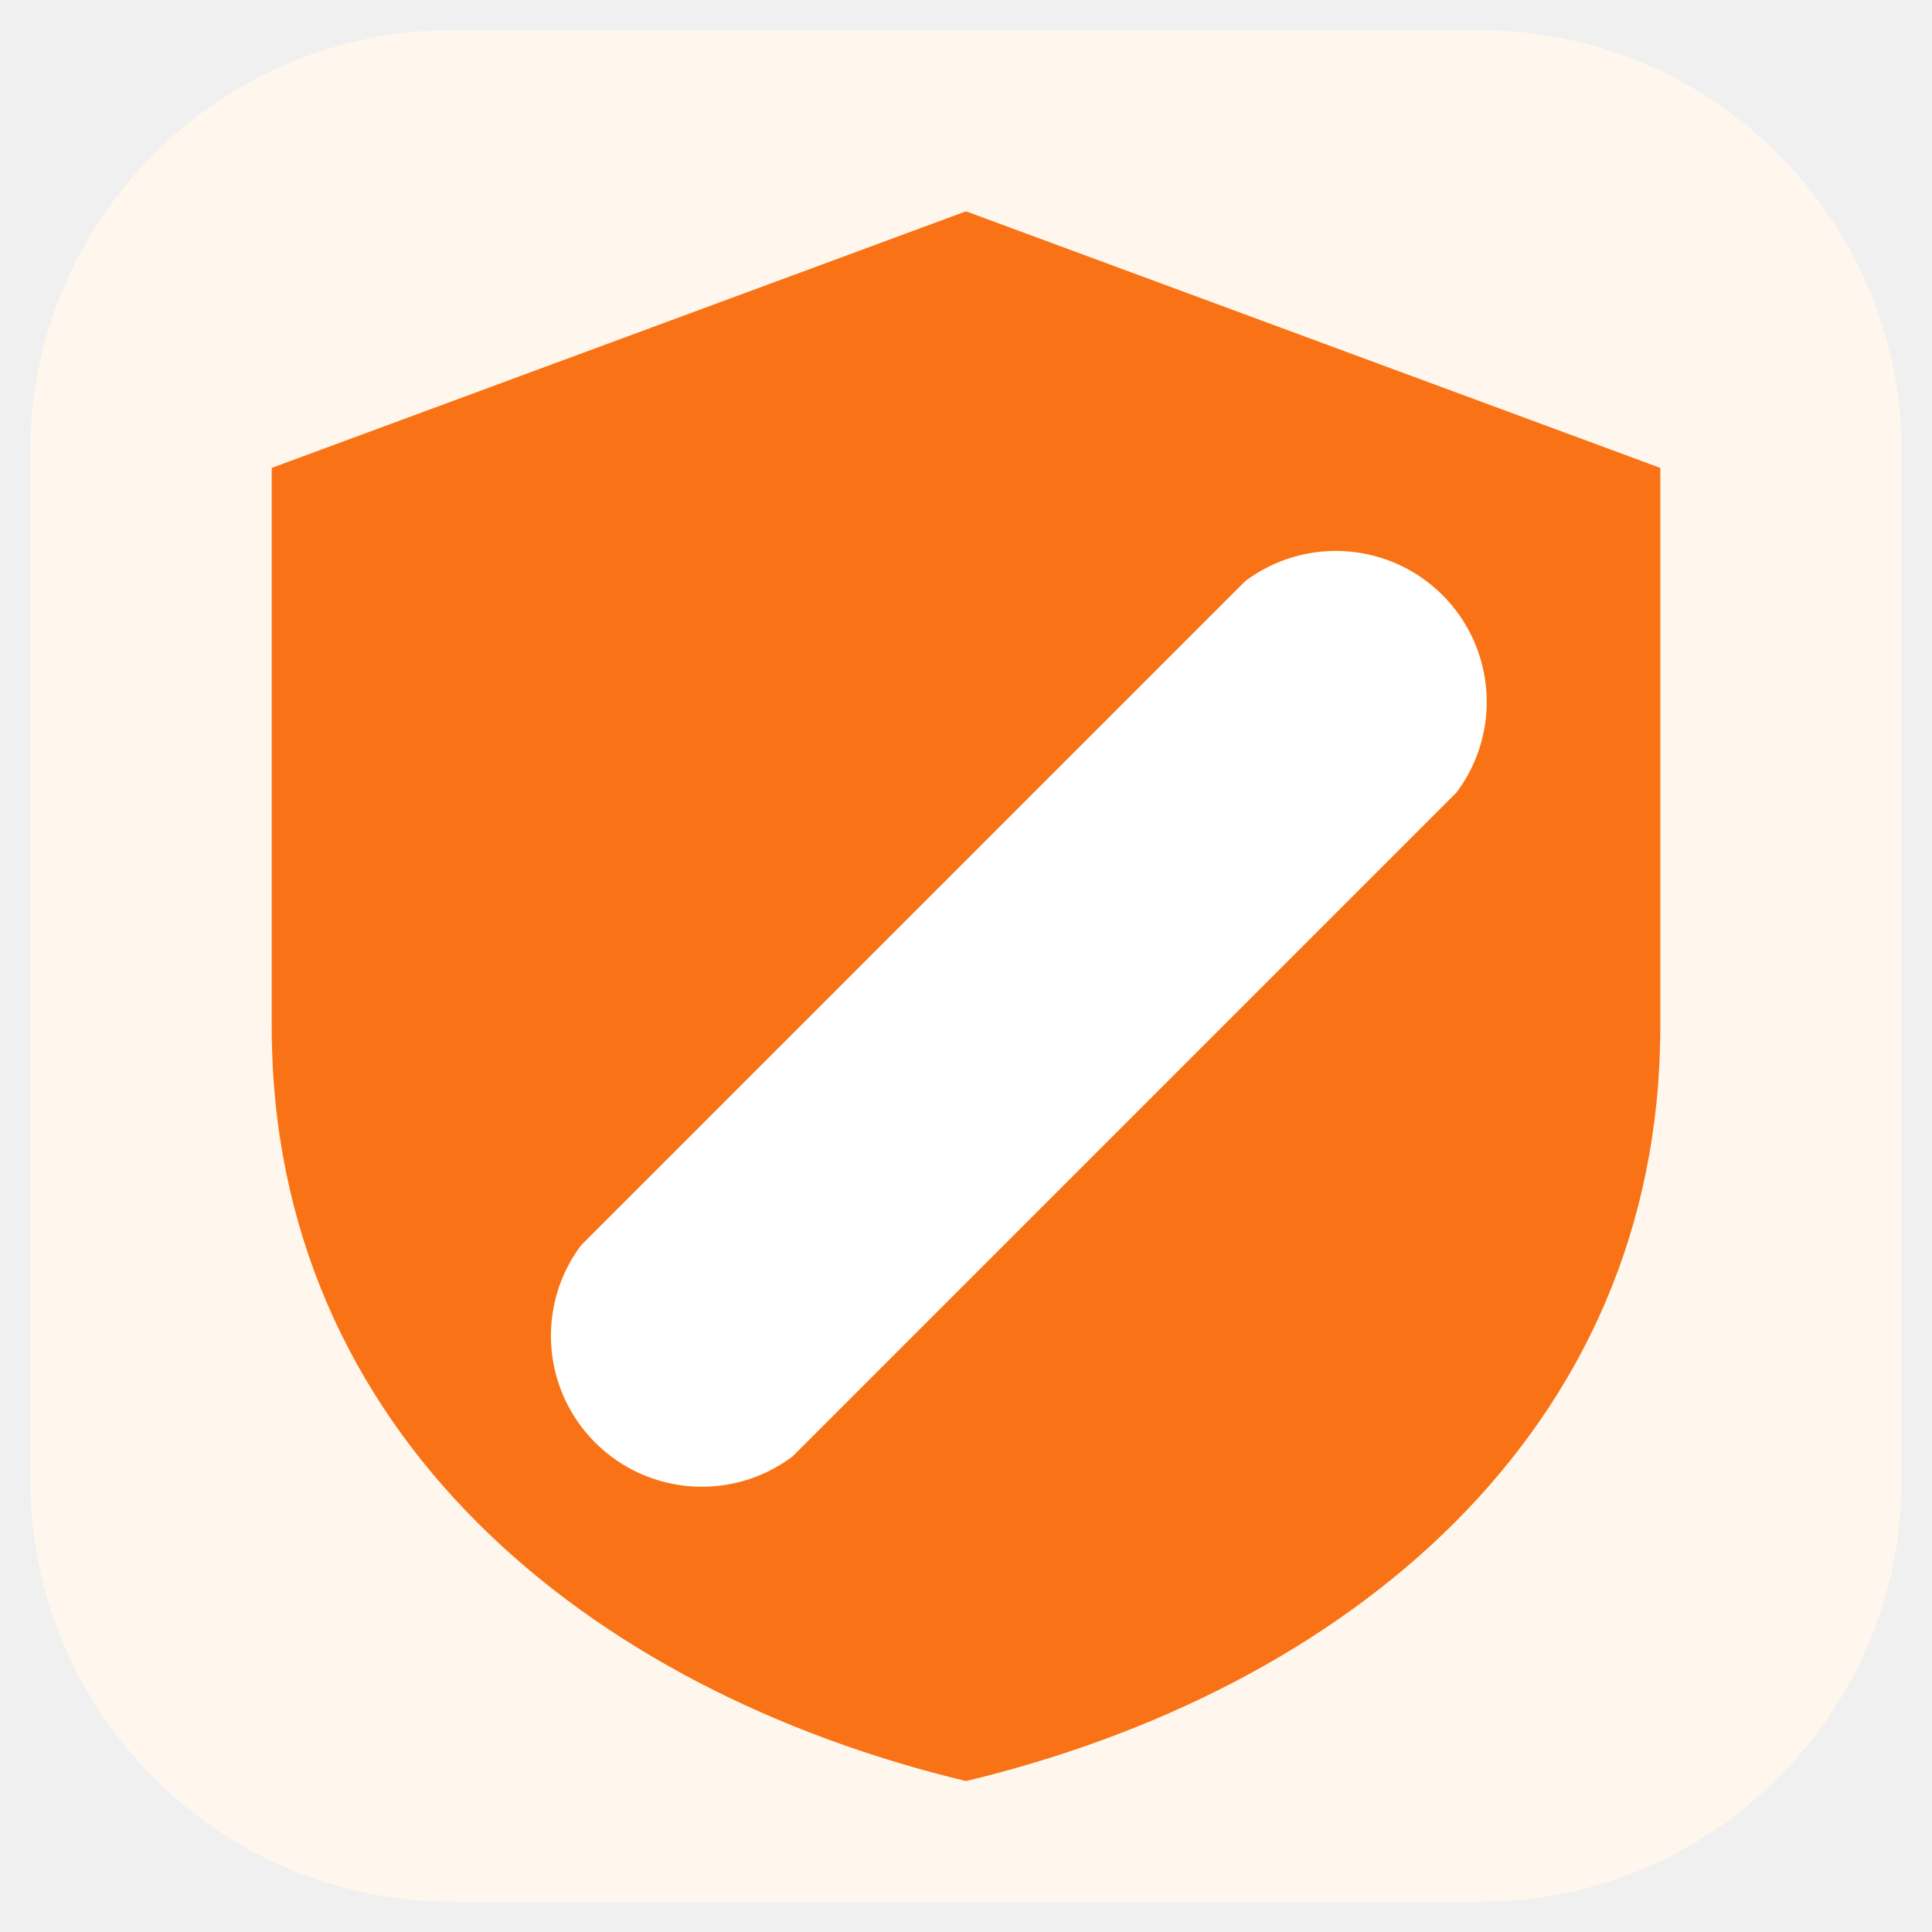
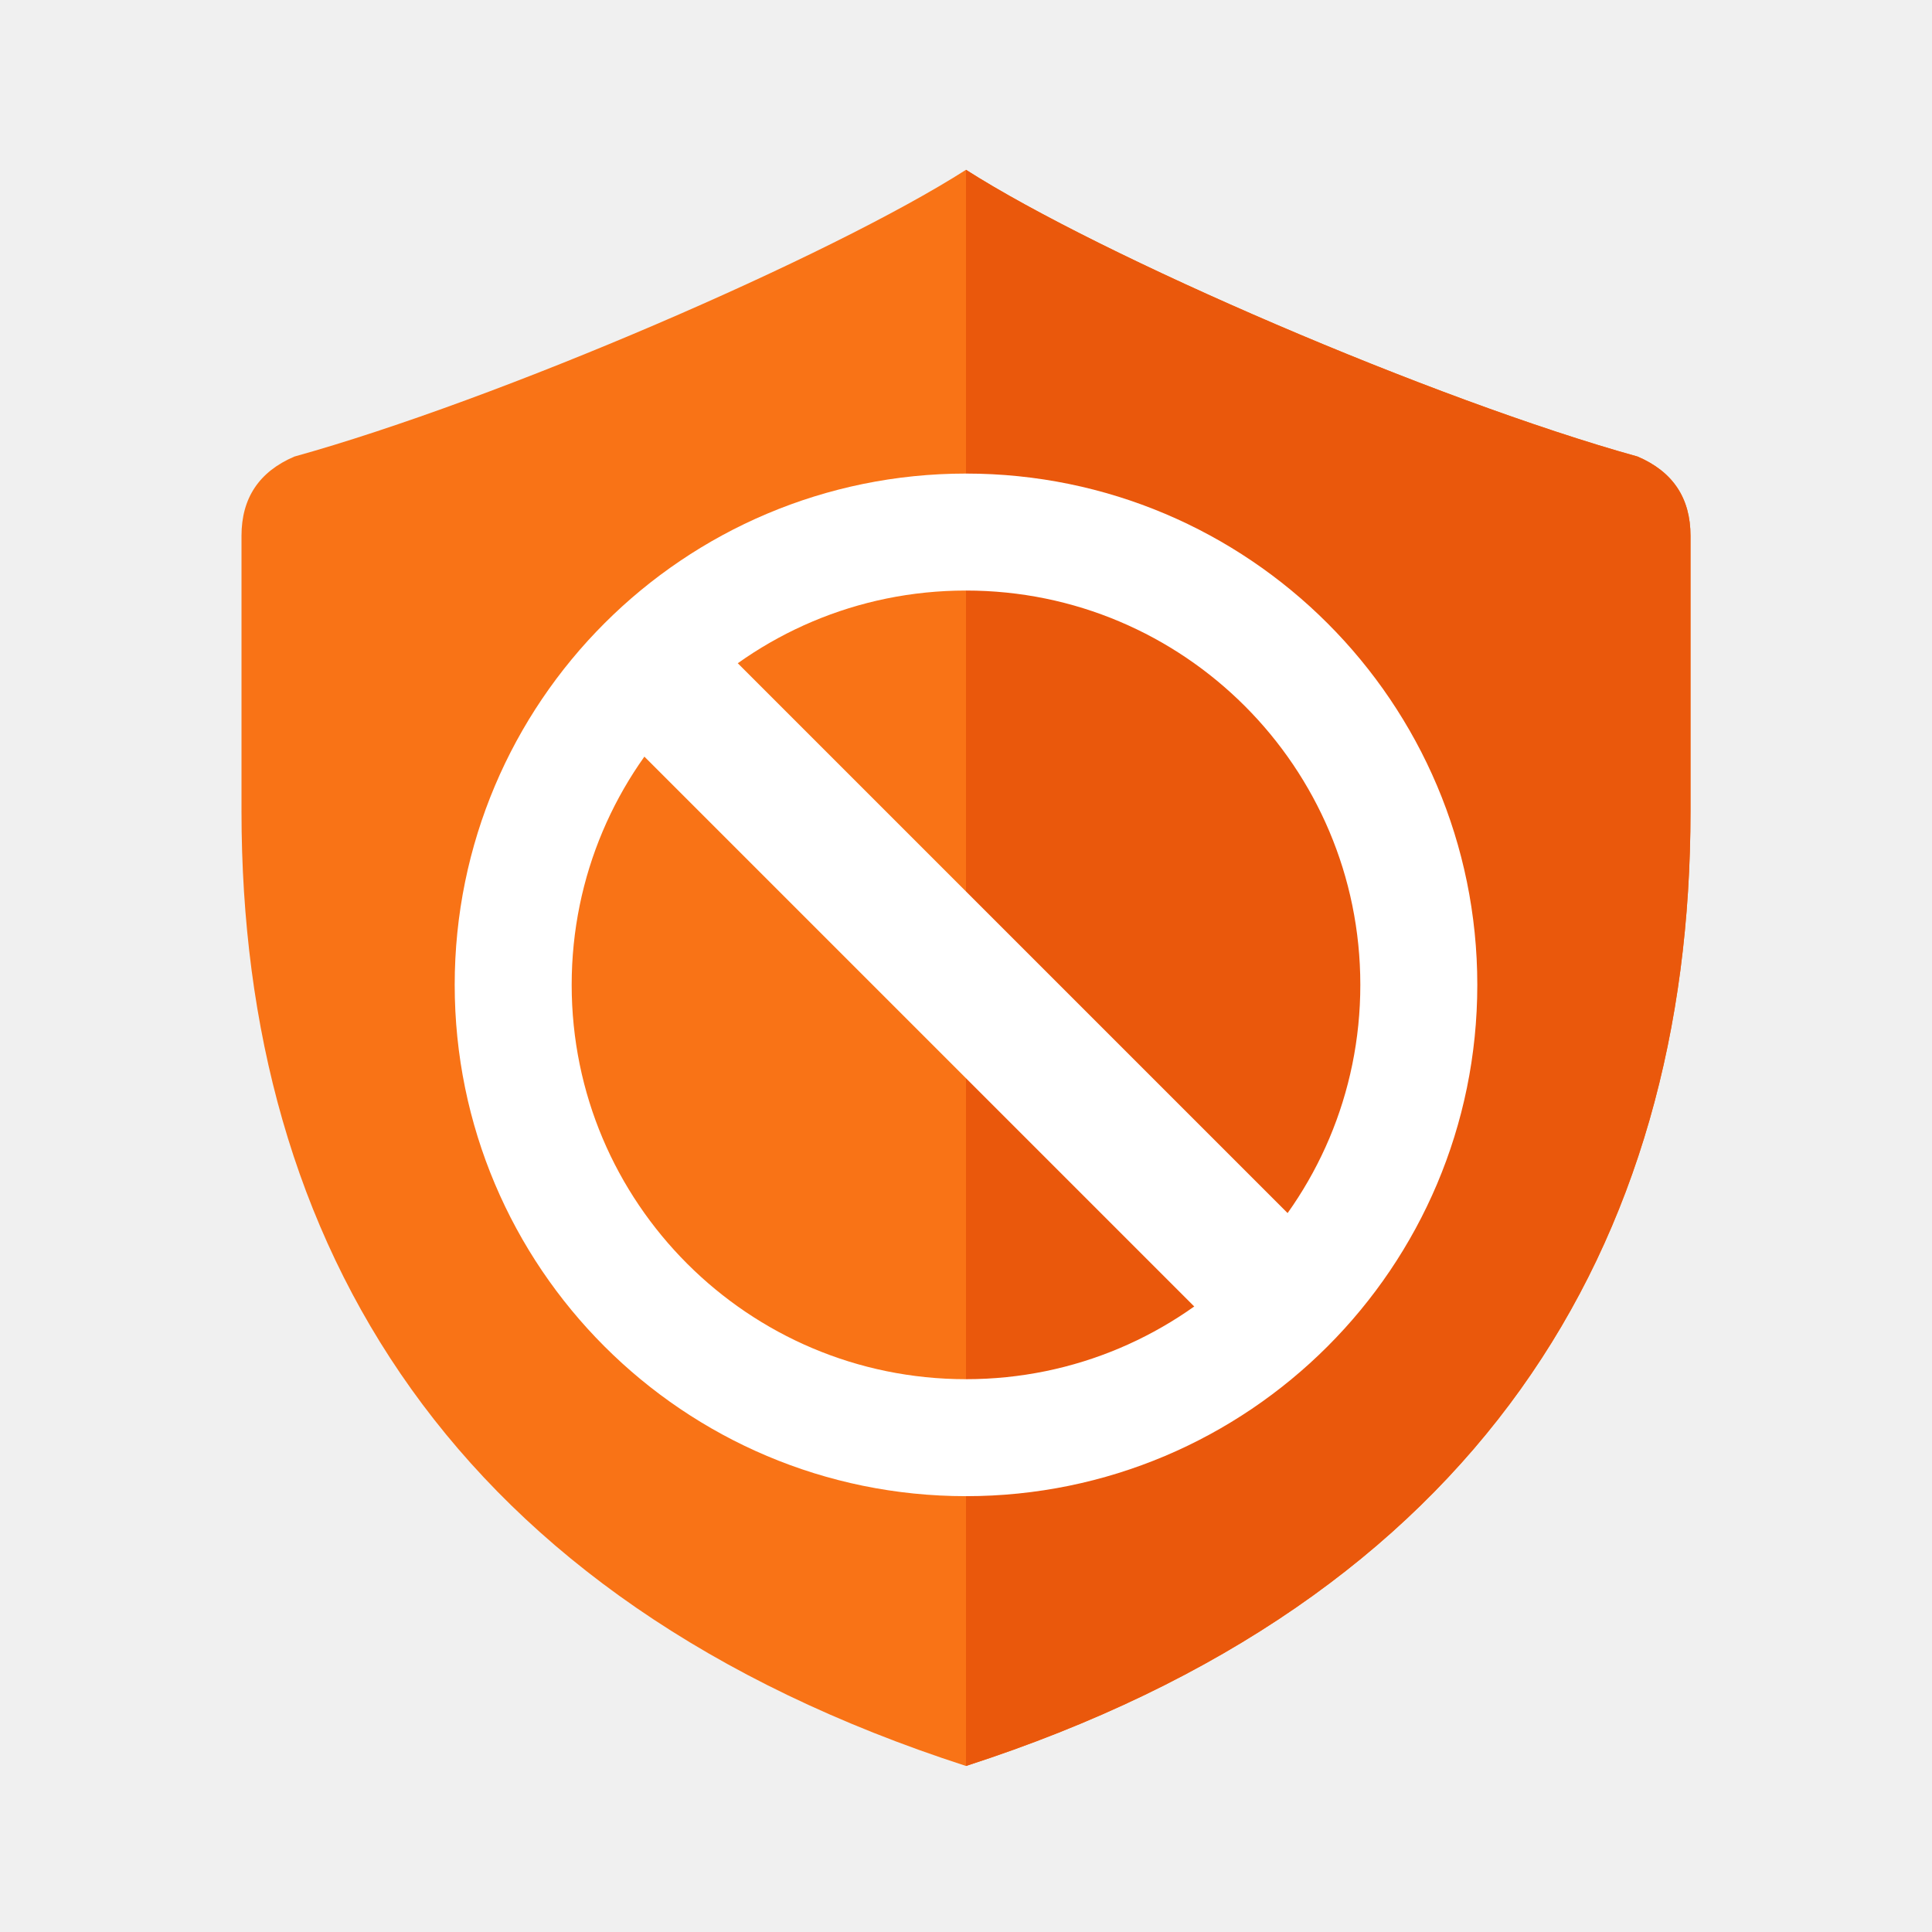
- <svg xmlns="http://www.w3.org/2000/svg" viewBox="0 0 128 128" width="128" height="128" role="img" aria-label="ClearBlock">
-   <rect x="2" y="2" width="124" height="124" rx="28" fill="#FFF7ED" />
-   <path d="M64 14 L110 31 V68 C110 95 89 112 64 118 C39 112 18 95 18 68 V31 Z" fill="#F97316" />
-   <path d="M38.5 82.5 L82.5 38.5 a10 10 0 0 1 14 14 L52.5 96.5 a10 10 0 0 1 -14 -14 Z" fill="#FFFFFF" />
+ <svg xmlns="http://www.w3.org/2000/svg" viewBox="0 0 512 512" width="512" height="512" role="img" aria-label="ClearBlock">
+   <path d="M256 45 C292 68 380 106 434 121 Q448 127 448 142 L448 215 C448 330 392 424 256 468 C120 424 64 330 64 215 L64 142 Q64 127 78 121 C132 106 220 68 256 45 Z" fill="#F97316" />
+   <path d="M256 45 C292 68 380 106 434 121 Q448 127 448 142 L448 215 C448 330 392 424 256 468 Z" fill="#EA580C" />
+   <g stroke="#FFFFFF" fill="none">
+     <circle cx="256" cy="261" r="120" stroke-width="31" />
+     <path d="M171.15 176.15 L340.85 345.85" stroke-width="35" />
+   </g>
</svg>
